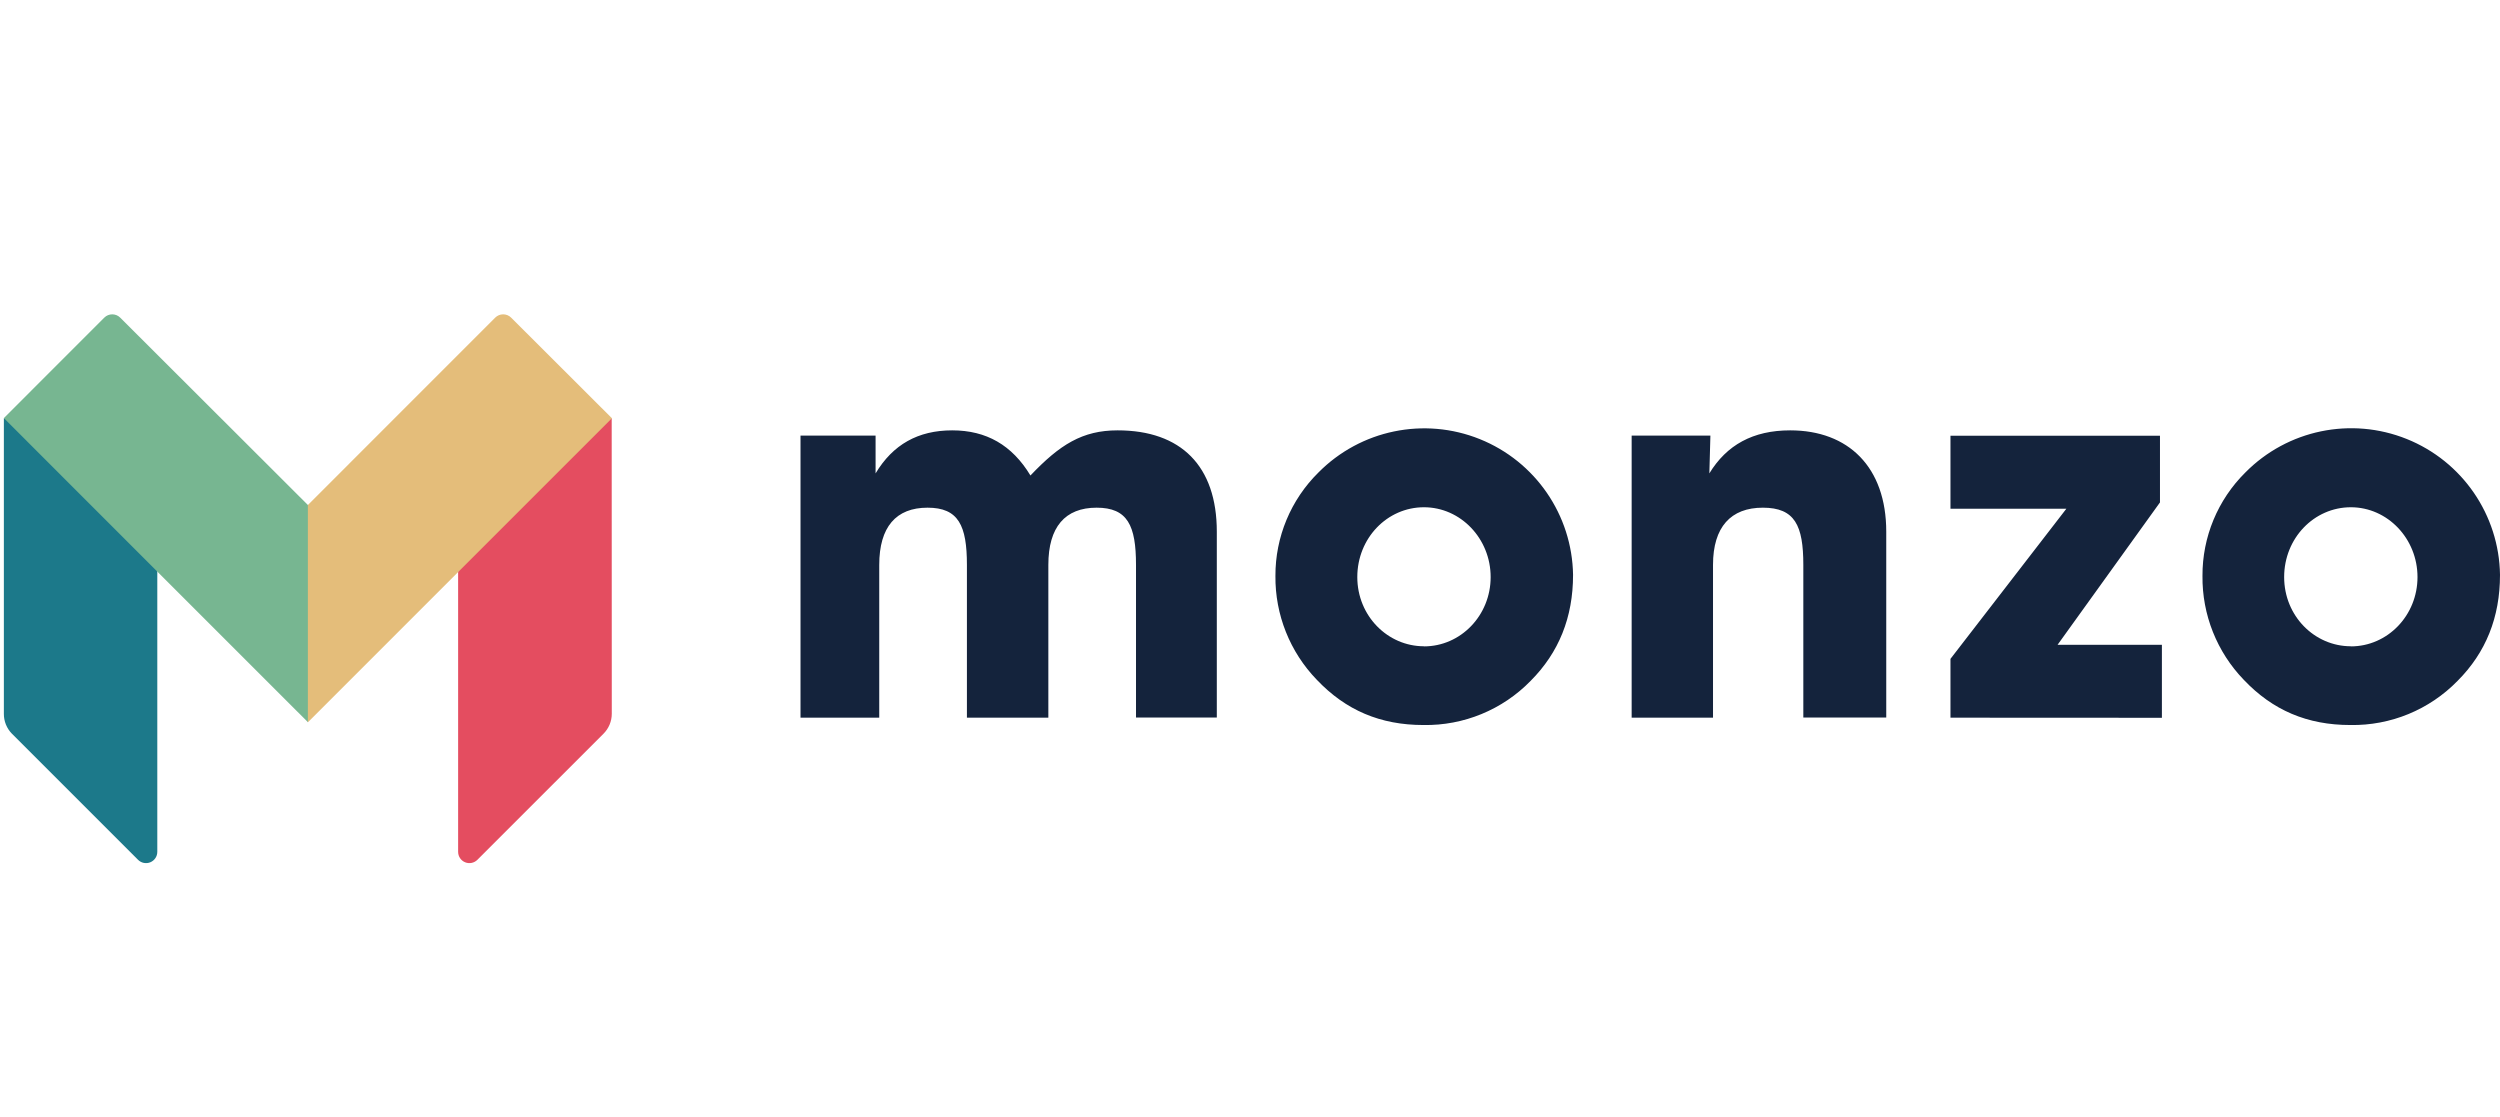
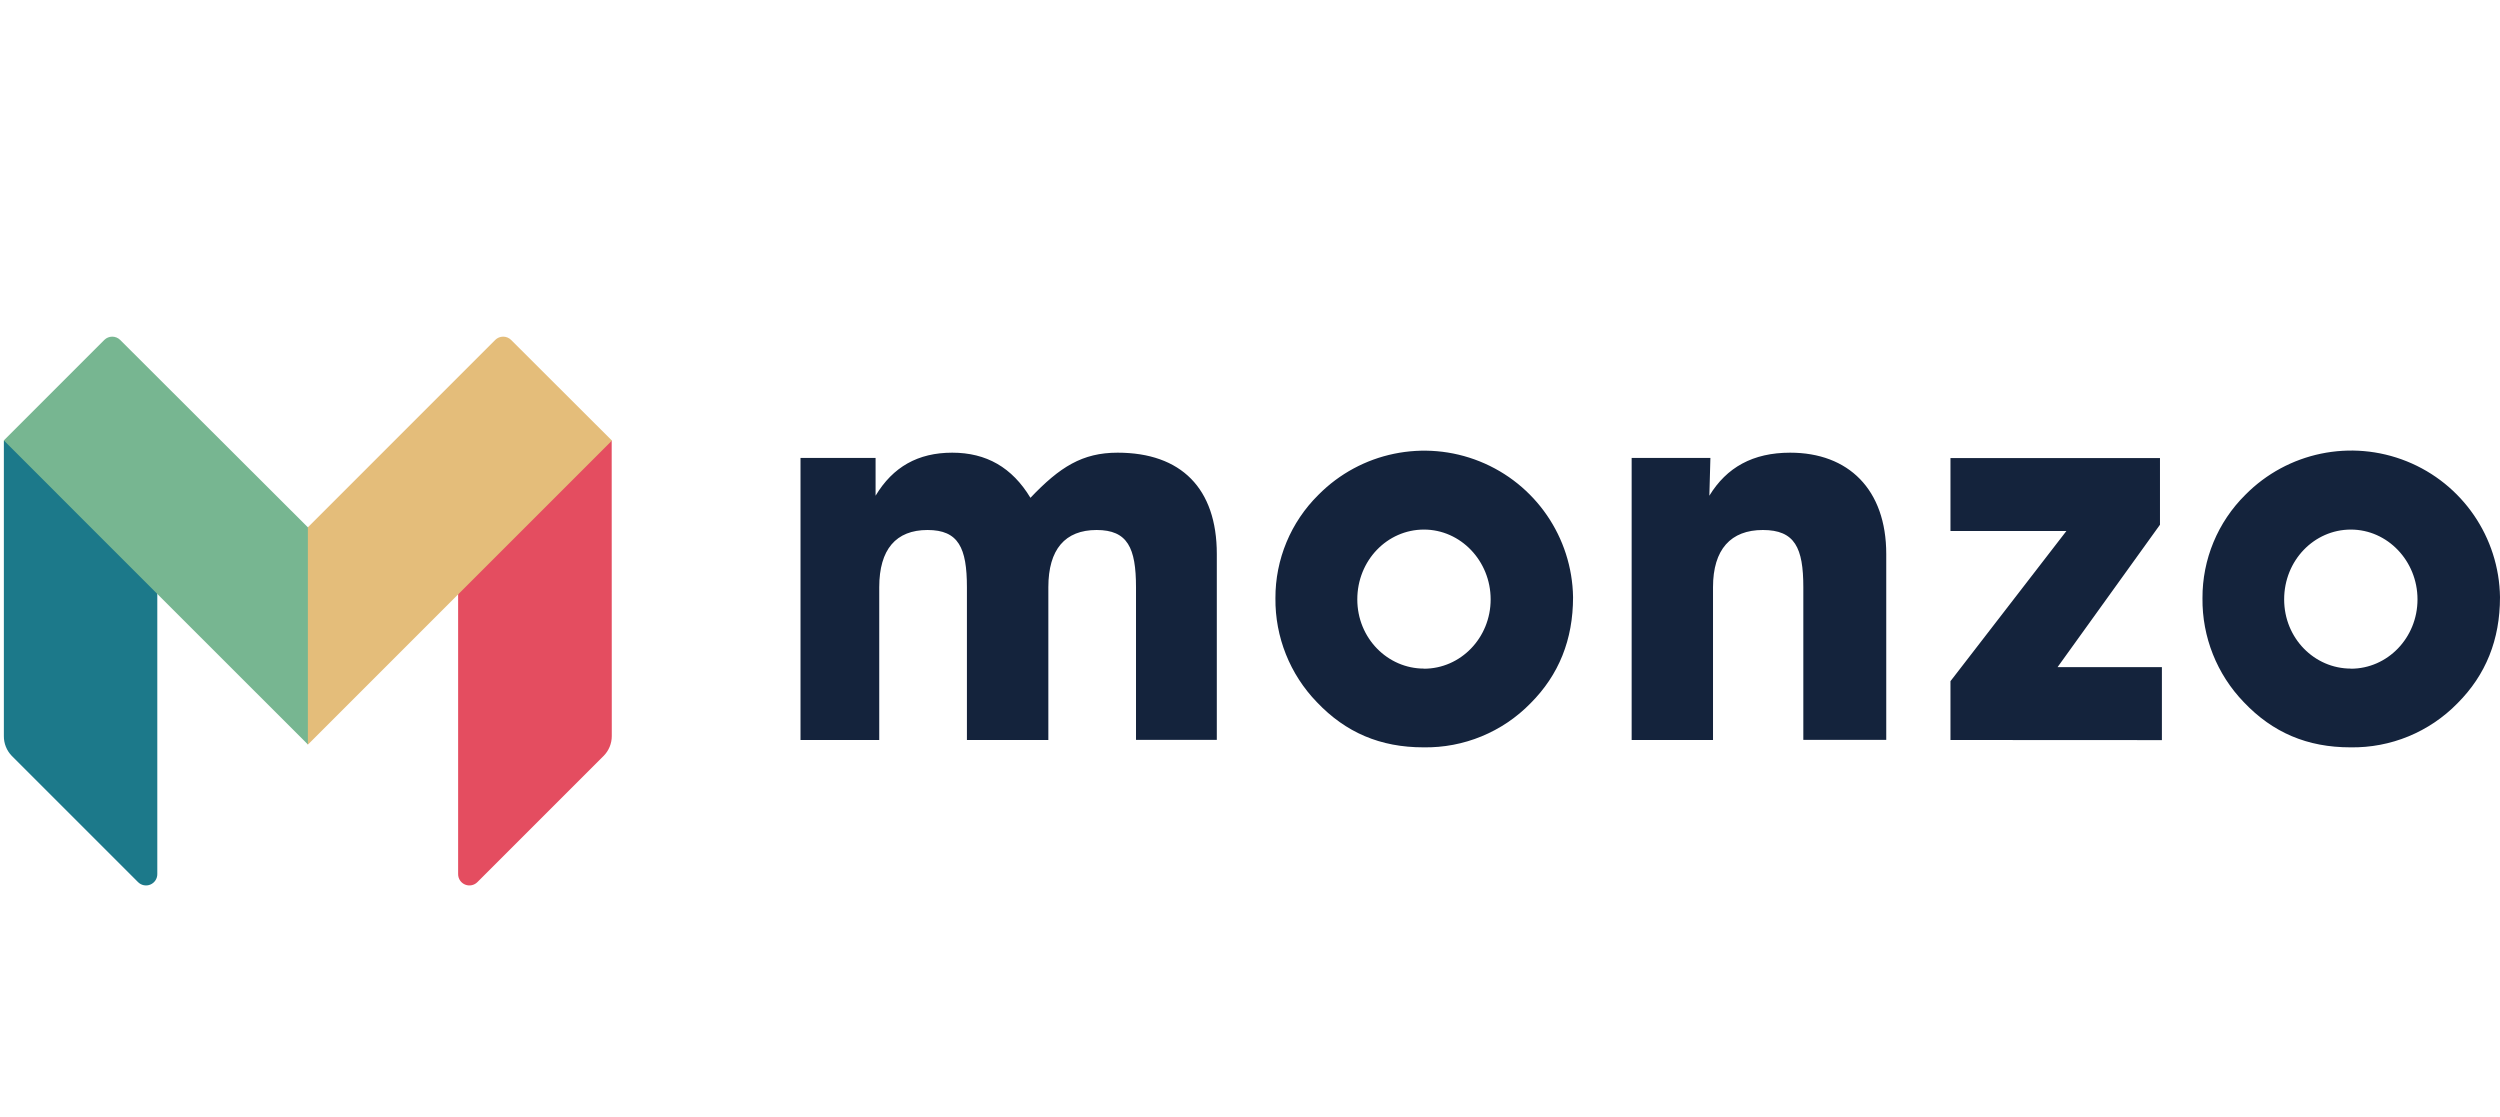
<svg xmlns="http://www.w3.org/2000/svg" width="112" height="50" viewBox="0 0 112 50">
  <g fill="none">
-     <path fill="#E44D60" d="M27.408 31.975c0 .336-.133.657-.37.894l-5.649 5.648a.505.505 0 0 1-.865-.357V25.503l6.8-6.765h.08l.004 13.237z" />
-     <path fill="#E4BD7A" d="M22.899 14.23a.504.504 0 0 0-.714 0l-8.399 8.401h-.11v9.481l.117.248 6.74-6.741 6.882-6.881-4.516-4.508z" />
-     <path fill="#1C798A" d="M.173 31.975a1.26 1.26 0 0 0 .36.894l5.649 5.648a.505.505 0 0 0 .865-.357V25.503L.242 18.738H.173v13.237z" />
-     <path fill="#77B691" d="M5.385 14.23a.504.504 0 0 0-.713 0l-4.5 4.501 6.879 6.881 6.742 6.74v-9.728L5.385 14.23z" />
-     <path fill="#14233C" d="M35.863 32.152V19.515h3.363v1.693c.775-1.293 1.904-1.928 3.433-1.928 1.528 0 2.681.658 3.505 2.022 1.317-1.385 2.328-2.022 3.904-2.022 2.846 0 4.445 1.6 4.445 4.539v8.326h-3.62v-6.838c0-1.764-.377-2.563-1.764-2.563-1.412 0-2.163.865-2.163 2.563v6.845h-3.648v-6.845c0-1.764-.377-2.563-1.764-2.563-1.412 0-2.164.865-2.164 2.563v6.845h-3.527zm23.203-10.984a6.668 6.668 0 0 1 11.407 4.586c0 1.904-.635 3.481-1.904 4.752a6.549 6.549 0 0 1-4.798 1.975c-1.929 0-3.48-.66-4.775-2.024a6.6 6.6 0 0 1-1.857-4.656 6.472 6.472 0 0 1 1.927-4.633zm4.727 7.79c1.647 0 2.988-1.385 2.988-3.105 0-1.721-1.341-3.128-2.988-3.128-1.646 0-2.986 1.384-2.986 3.128 0 1.743 1.364 3.1 2.986 3.1v.005zm9.305 3.194V19.515h3.528l-.047 1.693c.775-1.27 1.95-1.928 3.621-1.928 2.61 0 4.304 1.646 4.304 4.539v8.326h-3.715v-6.838c0-1.764-.378-2.563-1.813-2.563s-2.233.865-2.233 2.563v6.845h-3.645zm27.493-10.984A6.666 6.666 0 0 1 112 25.754c0 1.904-.634 3.481-1.904 4.752a6.549 6.549 0 0 1-4.799 1.975c-1.928 0-3.48-.66-4.774-2.024a6.6 6.6 0 0 1-1.852-4.656 6.472 6.472 0 0 1 1.92-4.633zm4.727 7.79c1.646 0 2.986-1.385 2.986-3.105 0-1.721-1.34-3.128-2.986-3.128-1.646 0-2.988 1.384-2.988 3.128 0 1.743 1.36 3.1 2.988 3.1v.005zm-17.937 3.194v-2.635l5.193-6.727h-5.193v-3.268h9.386v2.986l-4.588 6.379h4.674v3.27z" />
+     <path fill="#E44D60" d="M27.408 32.975c0 .336-.133.657-.37.894l-5.649 5.648a.505.505 0 0 1-.865-.357V26.503l6.8-6.765h.08l.004 13.237z" />
+     <path fill="#E4BD7A" d="M22.899 15.23a.504.504 0 0 0-.714 0l-8.399 8.401h-.11v9.481l.117.248 6.74-6.741 6.882-6.881-4.516-4.508z" />
+     <path fill="#1C798A" d="M.173 32.975a1.26 1.26 0 0 0 .36.894l5.649 5.648a.505.505 0 0 0 .865-.357V26.503L.242 19.738H.173v13.237z" />
+     <path fill="#77B691" d="M5.385 15.23a.504.504 0 0 0-.713 0l-4.5 4.501 6.879 6.881 6.742 6.74v-9.728L5.385 15.23z" />
+     <path fill="#14233C" d="M35.863 33.152V20.515h3.363v1.693c.775-1.293 1.904-1.928 3.433-1.928 1.528 0 2.681.658 3.505 2.022 1.317-1.385 2.328-2.022 3.904-2.022 2.846 0 4.445 1.6 4.445 4.539v8.326h-3.62v-6.838c0-1.764-.377-2.563-1.764-2.563-1.412 0-2.163.865-2.163 2.563v6.845h-3.648v-6.845c0-1.764-.377-2.563-1.764-2.563-1.412 0-2.164.865-2.164 2.563v6.845h-3.527zm23.203-10.984a6.668 6.668 0 0 1 11.407 4.586c0 1.904-.635 3.481-1.904 4.752a6.549 6.549 0 0 1-4.798 1.975c-1.929 0-3.48-.66-4.775-2.024a6.6 6.6 0 0 1-1.857-4.656 6.472 6.472 0 0 1 1.927-4.633zm4.727 7.79c1.647 0 2.988-1.385 2.988-3.105 0-1.721-1.341-3.128-2.988-3.128-1.646 0-2.986 1.384-2.986 3.128 0 1.743 1.364 3.1 2.986 3.1v.005zm9.305 3.194V20.515h3.528l-.047 1.693c.775-1.27 1.95-1.928 3.621-1.928 2.61 0 4.304 1.646 4.304 4.539v8.326h-3.715v-6.838c0-1.764-.378-2.563-1.813-2.563s-2.233.865-2.233 2.563v6.845h-3.645zm27.493-10.984A6.666 6.666 0 0 1 112 26.754c0 1.904-.634 3.481-1.904 4.752a6.549 6.549 0 0 1-4.799 1.975c-1.928 0-3.48-.66-4.774-2.024a6.6 6.6 0 0 1-1.852-4.656 6.472 6.472 0 0 1 1.92-4.633zm4.727 7.79c1.646 0 2.986-1.385 2.986-3.105 0-1.721-1.34-3.128-2.986-3.128-1.646 0-2.988 1.384-2.988 3.128 0 1.743 1.36 3.1 2.988 3.1v.005zm-17.937 3.194v-2.635l5.193-6.727h-5.193v-3.268h9.386v2.986l-4.588 6.379h4.674v3.27z" />
  </g>
</svg>
